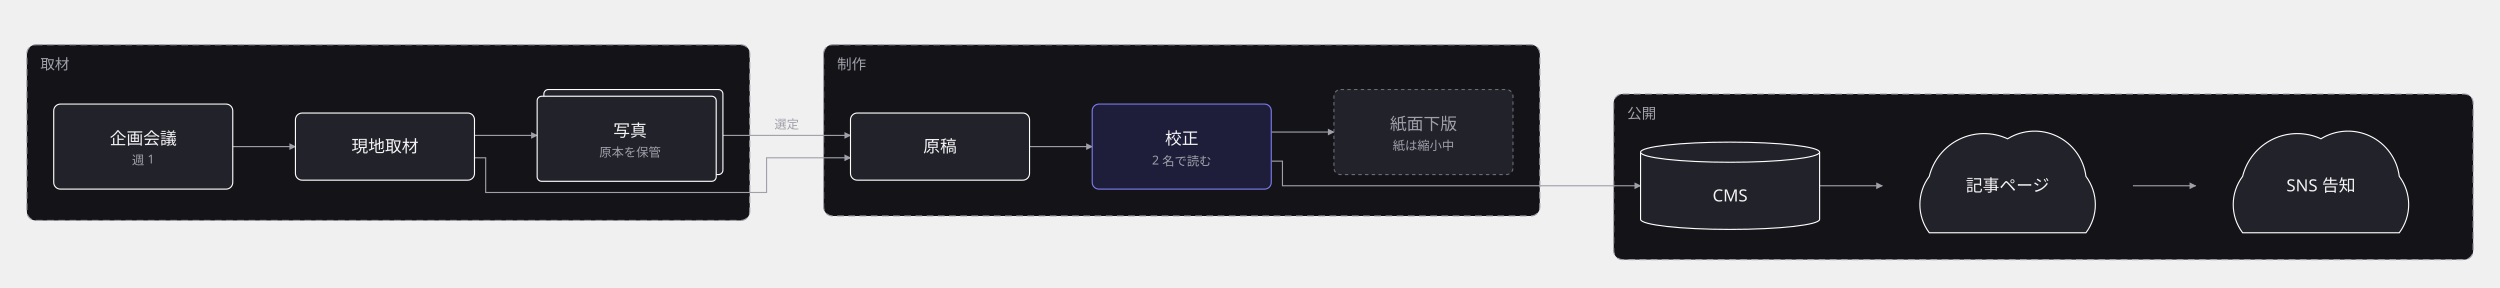
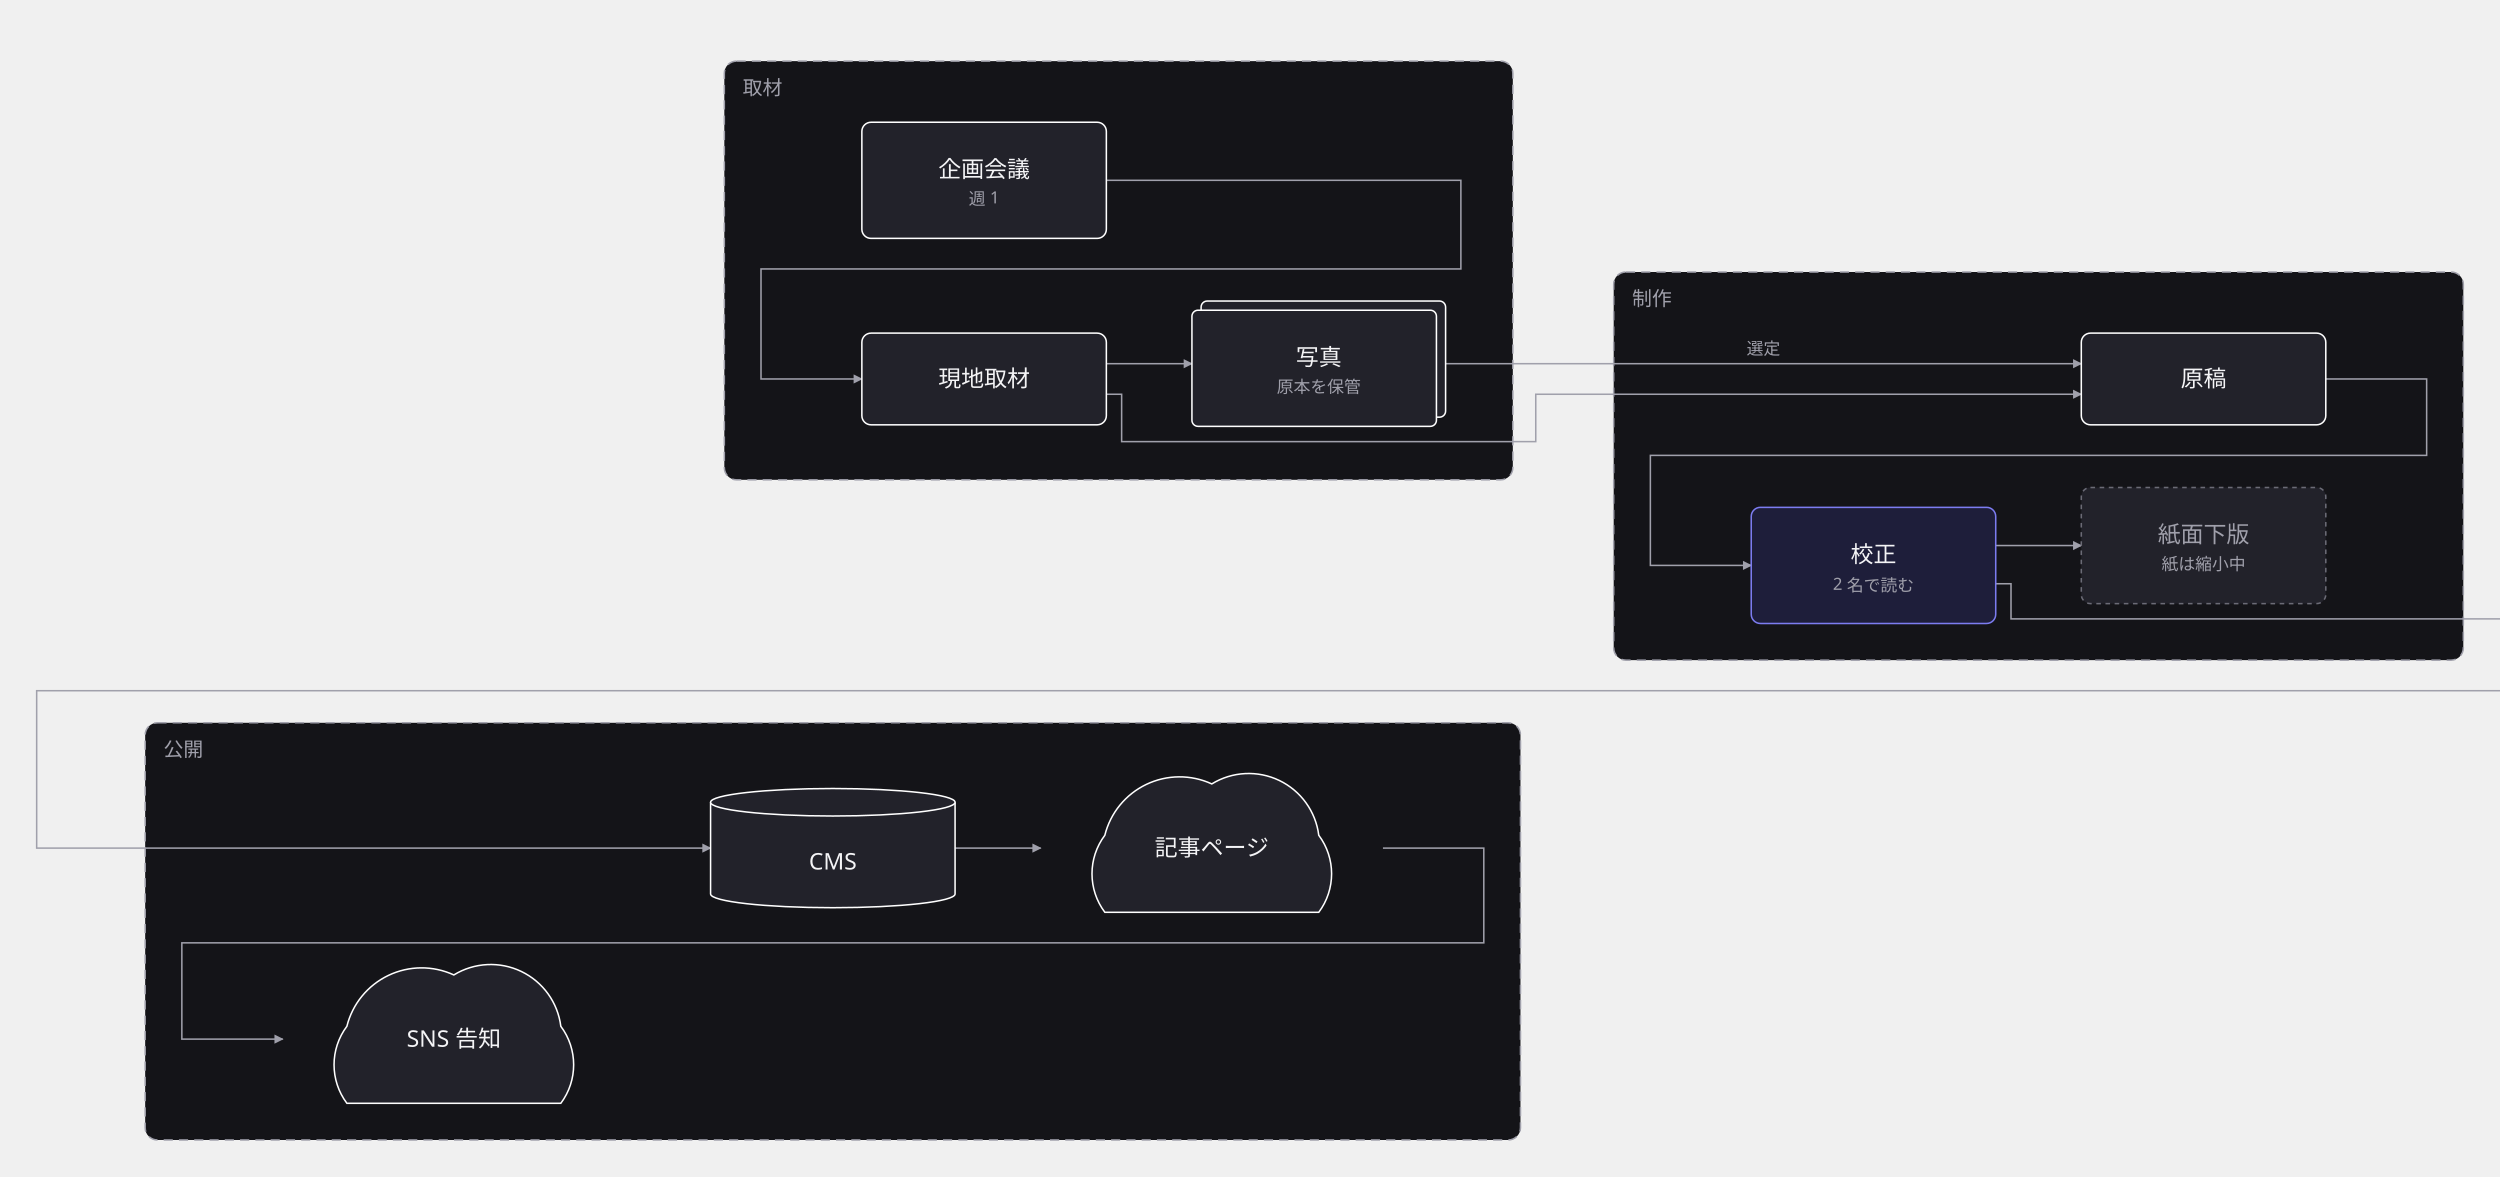
- <svg xmlns="http://www.w3.org/2000/svg" width="2234" height="257" viewBox="0 0 2234 257">
+ <svg xmlns="http://www.w3.org/2000/svg" width="1636" height="770" viewBox="0 0 1636 770">
  <defs>
    <marker id="arrow" viewBox="0 0 10 10" refX="9" refY="5" markerWidth="6" markerHeight="6" orient="auto">
      <path d="M 0 0 L 10 5 L 0 10 z" fill="#a0a0ab" />
    </marker>
  </defs>
  <g data-group="shuzai">
-     <rect x="24" y="40" width="646" height="157" rx="8" fill="#141418" stroke="#a0a0ab" stroke-dasharray="6 4" />
-     <text x="36" y="62" font-family="sans-serif" font-size="13" fill="#a0a0ab">取材</text>
+     <rect x="474" y="40" width="516" height="274" rx="8" fill="#141418" stroke="#a0a0ab" stroke-dasharray="6 4" />
+     <text x="486" y="62" font-family="sans-serif" font-size="13" fill="#a0a0ab">取材</text>
  </g>
  <g data-group="seisaku">
-     <rect x="736" y="40" width="640" height="153" rx="8" fill="#141418" stroke="#a0a0ab" stroke-dasharray="6 4" />
-     <text x="748" y="62" font-family="sans-serif" font-size="13" fill="#a0a0ab">制作</text>
+     <rect x="1056" y="178" width="556" height="254" rx="8" fill="#141418" stroke="#a0a0ab" stroke-dasharray="6 4" />
+     <text x="1068" y="200" font-family="sans-serif" font-size="13" fill="#a0a0ab">制作</text>
  </g>
  <g data-group="koukai">
-     <rect x="1442" y="84" width="768" height="148" rx="8" fill="#141418" stroke="#a0a0ab" stroke-dasharray="6 4" />
-     <text x="1454" y="106" font-family="sans-serif" font-size="13" fill="#a0a0ab">公開</text>
+     <rect x="95" y="473" width="900" height="273" rx="8" fill="#141418" stroke="#a0a0ab" stroke-dasharray="6 4" />
+     <text x="107" y="495" font-family="sans-serif" font-size="13" fill="#a0a0ab">公開</text>
  </g>
  <g data-edge="kikaku&gt;genba" data-pinned="false">
-     <path d="M 208 131 L 264 131" fill="none" stroke="#a0a0ab" stroke-width="1" marker-end="url(#arrow)" />
+     <path d="M 724 118 L 956 118 L 956 176 L 498 176 L 498 248 L 564 248" fill="none" stroke="#a0a0ab" stroke-width="1" marker-end="url(#arrow)" />
  </g>
  <g data-edge="genba&gt;shashin" data-pinned="false">
-     <path d="M 424 121 L 480 121" fill="none" stroke="#a0a0ab" stroke-width="1" marker-end="url(#arrow)" />
+     <path d="M 724 238 L 780 238" fill="none" stroke="#a0a0ab" stroke-width="1" marker-end="url(#arrow)" />
  </g>
  <g data-edge="genba&gt;shitagaki" data-pinned="false">
-     <path d="M 424 141 L 434 141 L 434 172 L 685 172 L 685 141 L 760 141" fill="none" stroke="#a0a0ab" stroke-width="1" marker-end="url(#arrow)" />
+     <path d="M 724 258 L 734 258 L 734 289 L 1005 289 L 1005 258 L 1362 258" fill="none" stroke="#a0a0ab" stroke-width="1" marker-end="url(#arrow)" />
  </g>
  <g data-edge="shashin&gt;shitagaki" data-pinned="false">
-     <path d="M 646 121 L 760 121" fill="none" stroke="#a0a0ab" stroke-width="1" marker-end="url(#arrow)" />
-     <text x="703" y="115" text-anchor="middle" font-family="sans-serif" font-size="11" fill="#a0a0ab">選定</text>
+     <path d="M 946 238 L 1362 238" fill="none" stroke="#a0a0ab" stroke-width="1" marker-end="url(#arrow)" />
+     <text x="1154" y="232" text-anchor="middle" font-family="sans-serif" font-size="11" fill="#a0a0ab">選定</text>
  </g>
  <g data-edge="shitagaki&gt;kousei" data-pinned="false">
-     <path d="M 920 131 L 976 131" fill="none" stroke="#a0a0ab" stroke-width="1" marker-end="url(#arrow)" />
+     <path d="M 1522 248 L 1588 248 L 1588 298 L 1080 298 L 1080 370 L 1146 370" fill="none" stroke="#a0a0ab" stroke-width="1" marker-end="url(#arrow)" />
  </g>
  <g data-edge="kousei&gt;cms" data-pinned="false">
-     <path d="M 1136 144 L 1146 144 L 1146 166 L 1466 166" fill="none" stroke="#a0a0ab" stroke-width="1" marker-end="url(#arrow)" />
+     <path d="M 1306 382 L 1316 382 L 1316 405 L 1683 405 L 1683 452 L 24 452 L 24 555 L 465 555" fill="none" stroke="#a0a0ab" stroke-width="1" marker-end="url(#arrow)" />
  </g>
  <g data-edge="kousei&gt;kamishita" data-pinned="false">
-     <path d="M 1136 118 L 1192 118" fill="none" stroke="#a0a0ab" stroke-width="1" marker-end="url(#arrow)" />
+     <path d="M 1306 357 L 1362 357" fill="none" stroke="#a0a0ab" stroke-width="1" marker-end="url(#arrow)" />
  </g>
  <g data-edge="cms&gt;web" data-pinned="false">
-     <path d="M 1626 166 L 1682 166" fill="none" stroke="#a0a0ab" stroke-width="1" marker-end="url(#arrow)" />
+     <path d="M 625 555 L 681 555" fill="none" stroke="#a0a0ab" stroke-width="1" marker-end="url(#arrow)" />
  </g>
  <g data-edge="web&gt;sns" data-pinned="false">
-     <path d="M 1906 166 L 1962 166" fill="none" stroke="#a0a0ab" stroke-width="1" marker-end="url(#arrow)" />
+     <path d="M 905 555 L 971 555 L 971 617 L 119 617 L 119 680 L 185 680" fill="none" stroke="#a0a0ab" stroke-width="1" marker-end="url(#arrow)" />
  </g>
  <g data-node="kikaku" data-pinned="false" data-shape="rect">
-     <rect x="48" y="93" width="160" height="76" rx="6" fill="#22222a" stroke="#ffffff" stroke-width="1" />
-     <text x="128" y="129" text-anchor="middle" font-family="sans-serif" font-size="15" fill="#f4f4f6">企画会議</text>
-     <text x="128" y="147" text-anchor="middle" font-family="sans-serif" font-size="11" fill="#a0a0ab">週 1</text>
+     <rect x="564" y="80" width="160" height="76" rx="6" fill="#22222a" stroke="#ffffff" stroke-width="1" />
+     <text x="644" y="116" text-anchor="middle" font-family="sans-serif" font-size="15" fill="#f4f4f6">企画会議</text>
+     <text x="644" y="134" text-anchor="middle" font-family="sans-serif" font-size="11" fill="#a0a0ab">週 1</text>
  </g>
  <g data-node="genba" data-pinned="false" data-shape="rect">
-     <rect x="264" y="101" width="160" height="60" rx="6" fill="#22222a" stroke="#ffffff" stroke-width="1" />
-     <text x="344" y="136" text-anchor="middle" font-family="sans-serif" font-size="15" fill="#f4f4f6">現地取材</text>
+     <rect x="564" y="218" width="160" height="60" rx="6" fill="#22222a" stroke="#ffffff" stroke-width="1" />
+     <text x="644" y="253" text-anchor="middle" font-family="sans-serif" font-size="15" fill="#f4f4f6">現地取材</text>
  </g>
  <g data-node="shashin" data-pinned="false" data-shape="stacked">
-     <rect x="486" y="80" width="160" height="76" rx="4" fill="#22222a" stroke="#ffffff" stroke-width="1" />
-     <rect x="480" y="86" width="160" height="76" rx="4" fill="#22222a" stroke="#ffffff" stroke-width="1" />
-     <text x="563" y="122" text-anchor="middle" font-family="sans-serif" font-size="15" fill="#f4f4f6">写真</text>
-     <text x="563" y="140" text-anchor="middle" font-family="sans-serif" font-size="11" fill="#a0a0ab">原本を保管</text>
+     <rect x="786" y="197" width="160" height="76" rx="4" fill="#22222a" stroke="#ffffff" stroke-width="1" />
+     <rect x="780" y="203" width="160" height="76" rx="4" fill="#22222a" stroke="#ffffff" stroke-width="1" />
+     <text x="863" y="239" text-anchor="middle" font-family="sans-serif" font-size="15" fill="#f4f4f6">写真</text>
+     <text x="863" y="257" text-anchor="middle" font-family="sans-serif" font-size="11" fill="#a0a0ab">原本を保管</text>
  </g>
  <g data-node="shitagaki" data-pinned="false" data-shape="rect">
-     <rect x="760" y="101" width="160" height="60" rx="6" fill="#22222a" stroke="#ffffff" stroke-width="1" />
-     <text x="840" y="136" text-anchor="middle" font-family="sans-serif" font-size="15" fill="#f4f4f6">原稿</text>
+     <rect x="1362" y="218" width="160" height="60" rx="6" fill="#22222a" stroke="#ffffff" stroke-width="1" />
+     <text x="1442" y="253" text-anchor="middle" font-family="sans-serif" font-size="15" fill="#f4f4f6">原稿</text>
  </g>
  <g data-node="kousei" data-pinned="false" data-appearance="primary" data-shape="rect">
-     <rect x="976" y="93" width="160" height="76" rx="6" fill="#1e1e3a" stroke="#7c7cf0" stroke-width="1" />
-     <text x="1056" y="129" text-anchor="middle" font-family="sans-serif" font-size="15" fill="#f4f4f6">校正</text>
-     <text x="1056" y="147" text-anchor="middle" font-family="sans-serif" font-size="11" fill="#a0a0ab">2 名で読む</text>
+     <rect x="1146" y="332" width="160" height="76" rx="6" fill="#1e1e3a" stroke="#7c7cf0" stroke-width="1" />
+     <text x="1226" y="368" text-anchor="middle" font-family="sans-serif" font-size="15" fill="#f4f4f6">校正</text>
+     <text x="1226" y="386" text-anchor="middle" font-family="sans-serif" font-size="11" fill="#a0a0ab">2 名で読む</text>
  </g>
  <g data-node="kamishita" data-pinned="false" data-appearance="muted" data-shape="rect">
-     <rect x="1192" y="80" width="160" height="76" rx="6" fill="#22222a" stroke="#6b6b76" stroke-width="1" stroke-dasharray="3 3" />
-     <text x="1272" y="116" text-anchor="middle" font-family="sans-serif" font-size="15" fill="#a0a0ab">紙面下版</text>
-     <text x="1272" y="134" text-anchor="middle" font-family="sans-serif" font-size="11" fill="#a0a0ab">紙は縮小中</text>
+     <rect x="1362" y="319" width="160" height="76" rx="6" fill="#22222a" stroke="#6b6b76" stroke-width="1" stroke-dasharray="3 3" />
+     <text x="1442" y="355" text-anchor="middle" font-family="sans-serif" font-size="15" fill="#a0a0ab">紙面下版</text>
+     <text x="1442" y="373" text-anchor="middle" font-family="sans-serif" font-size="11" fill="#a0a0ab">紙は縮小中</text>
  </g>
  <g data-node="cms" data-pinned="false" data-shape="cylinder">
-     <path d="M 1466 136 L 1466 196 A 80 9 0 0 0 1626 196 L 1626 136" fill="#22222a" stroke="#ffffff" stroke-width="1" />
-     <ellipse cx="1546" cy="136" rx="80" ry="9" fill="#22222a" stroke="#ffffff" stroke-width="1" />
-     <text x="1546" y="180" text-anchor="middle" font-family="sans-serif" font-size="15" fill="#f4f4f6">CMS</text>
+     <path d="M 465 525 L 465 585 A 80 9 0 0 0 625 585 L 625 525" fill="#22222a" stroke="#ffffff" stroke-width="1" />
+     <ellipse cx="545" cy="525" rx="80" ry="9" fill="#22222a" stroke="#ffffff" stroke-width="1" />
+     <text x="545" y="569" text-anchor="middle" font-family="sans-serif" font-size="15" fill="#f4f4f6">CMS</text>
  </g>
  <g data-node="web" data-pinned="false" data-shape="cloud">
-     <path d="M 1724 208 A 42 42 0 0 1 1724 157.6 A 50.4 50.4 0 0 1 1794 124 A 46.2 46.2 0 0 1 1864 157.6 A 42 42 0 0 1 1864 208 Z" fill="#22222a" stroke="#ffffff" stroke-width="1" />
-     <text x="1794" y="171" text-anchor="middle" font-family="sans-serif" font-size="15" fill="#f4f4f6">記事ページ</text>
+     <path d="M 723 597 A 42 42 0 0 1 723 546.6 A 50.4 50.4 0 0 1 793 513 A 46.2 46.2 0 0 1 863 546.6 A 42 42 0 0 1 863 597 Z" fill="#22222a" stroke="#ffffff" stroke-width="1" />
+     <text x="793" y="560" text-anchor="middle" font-family="sans-serif" font-size="15" fill="#f4f4f6">記事ページ</text>
  </g>
  <g data-node="sns" data-pinned="false" data-shape="cloud">
-     <path d="M 2004 208 A 42 42 0 0 1 2004 157.6 A 50.4 50.4 0 0 1 2074 124 A 46.2 46.2 0 0 1 2144 157.6 A 42 42 0 0 1 2144 208 Z" fill="#22222a" stroke="#ffffff" stroke-width="1" />
-     <text x="2074" y="171" text-anchor="middle" font-family="sans-serif" font-size="15" fill="#f4f4f6">SNS 告知</text>
+     <path d="M 227 722 A 42 42 0 0 1 227 671.6 A 50.4 50.4 0 0 1 297 638 A 46.2 46.2 0 0 1 367 671.6 A 42 42 0 0 1 367 722 Z" fill="#22222a" stroke="#ffffff" stroke-width="1" />
+     <text x="297" y="685" text-anchor="middle" font-family="sans-serif" font-size="15" fill="#f4f4f6">SNS 告知</text>
  </g>
</svg>
